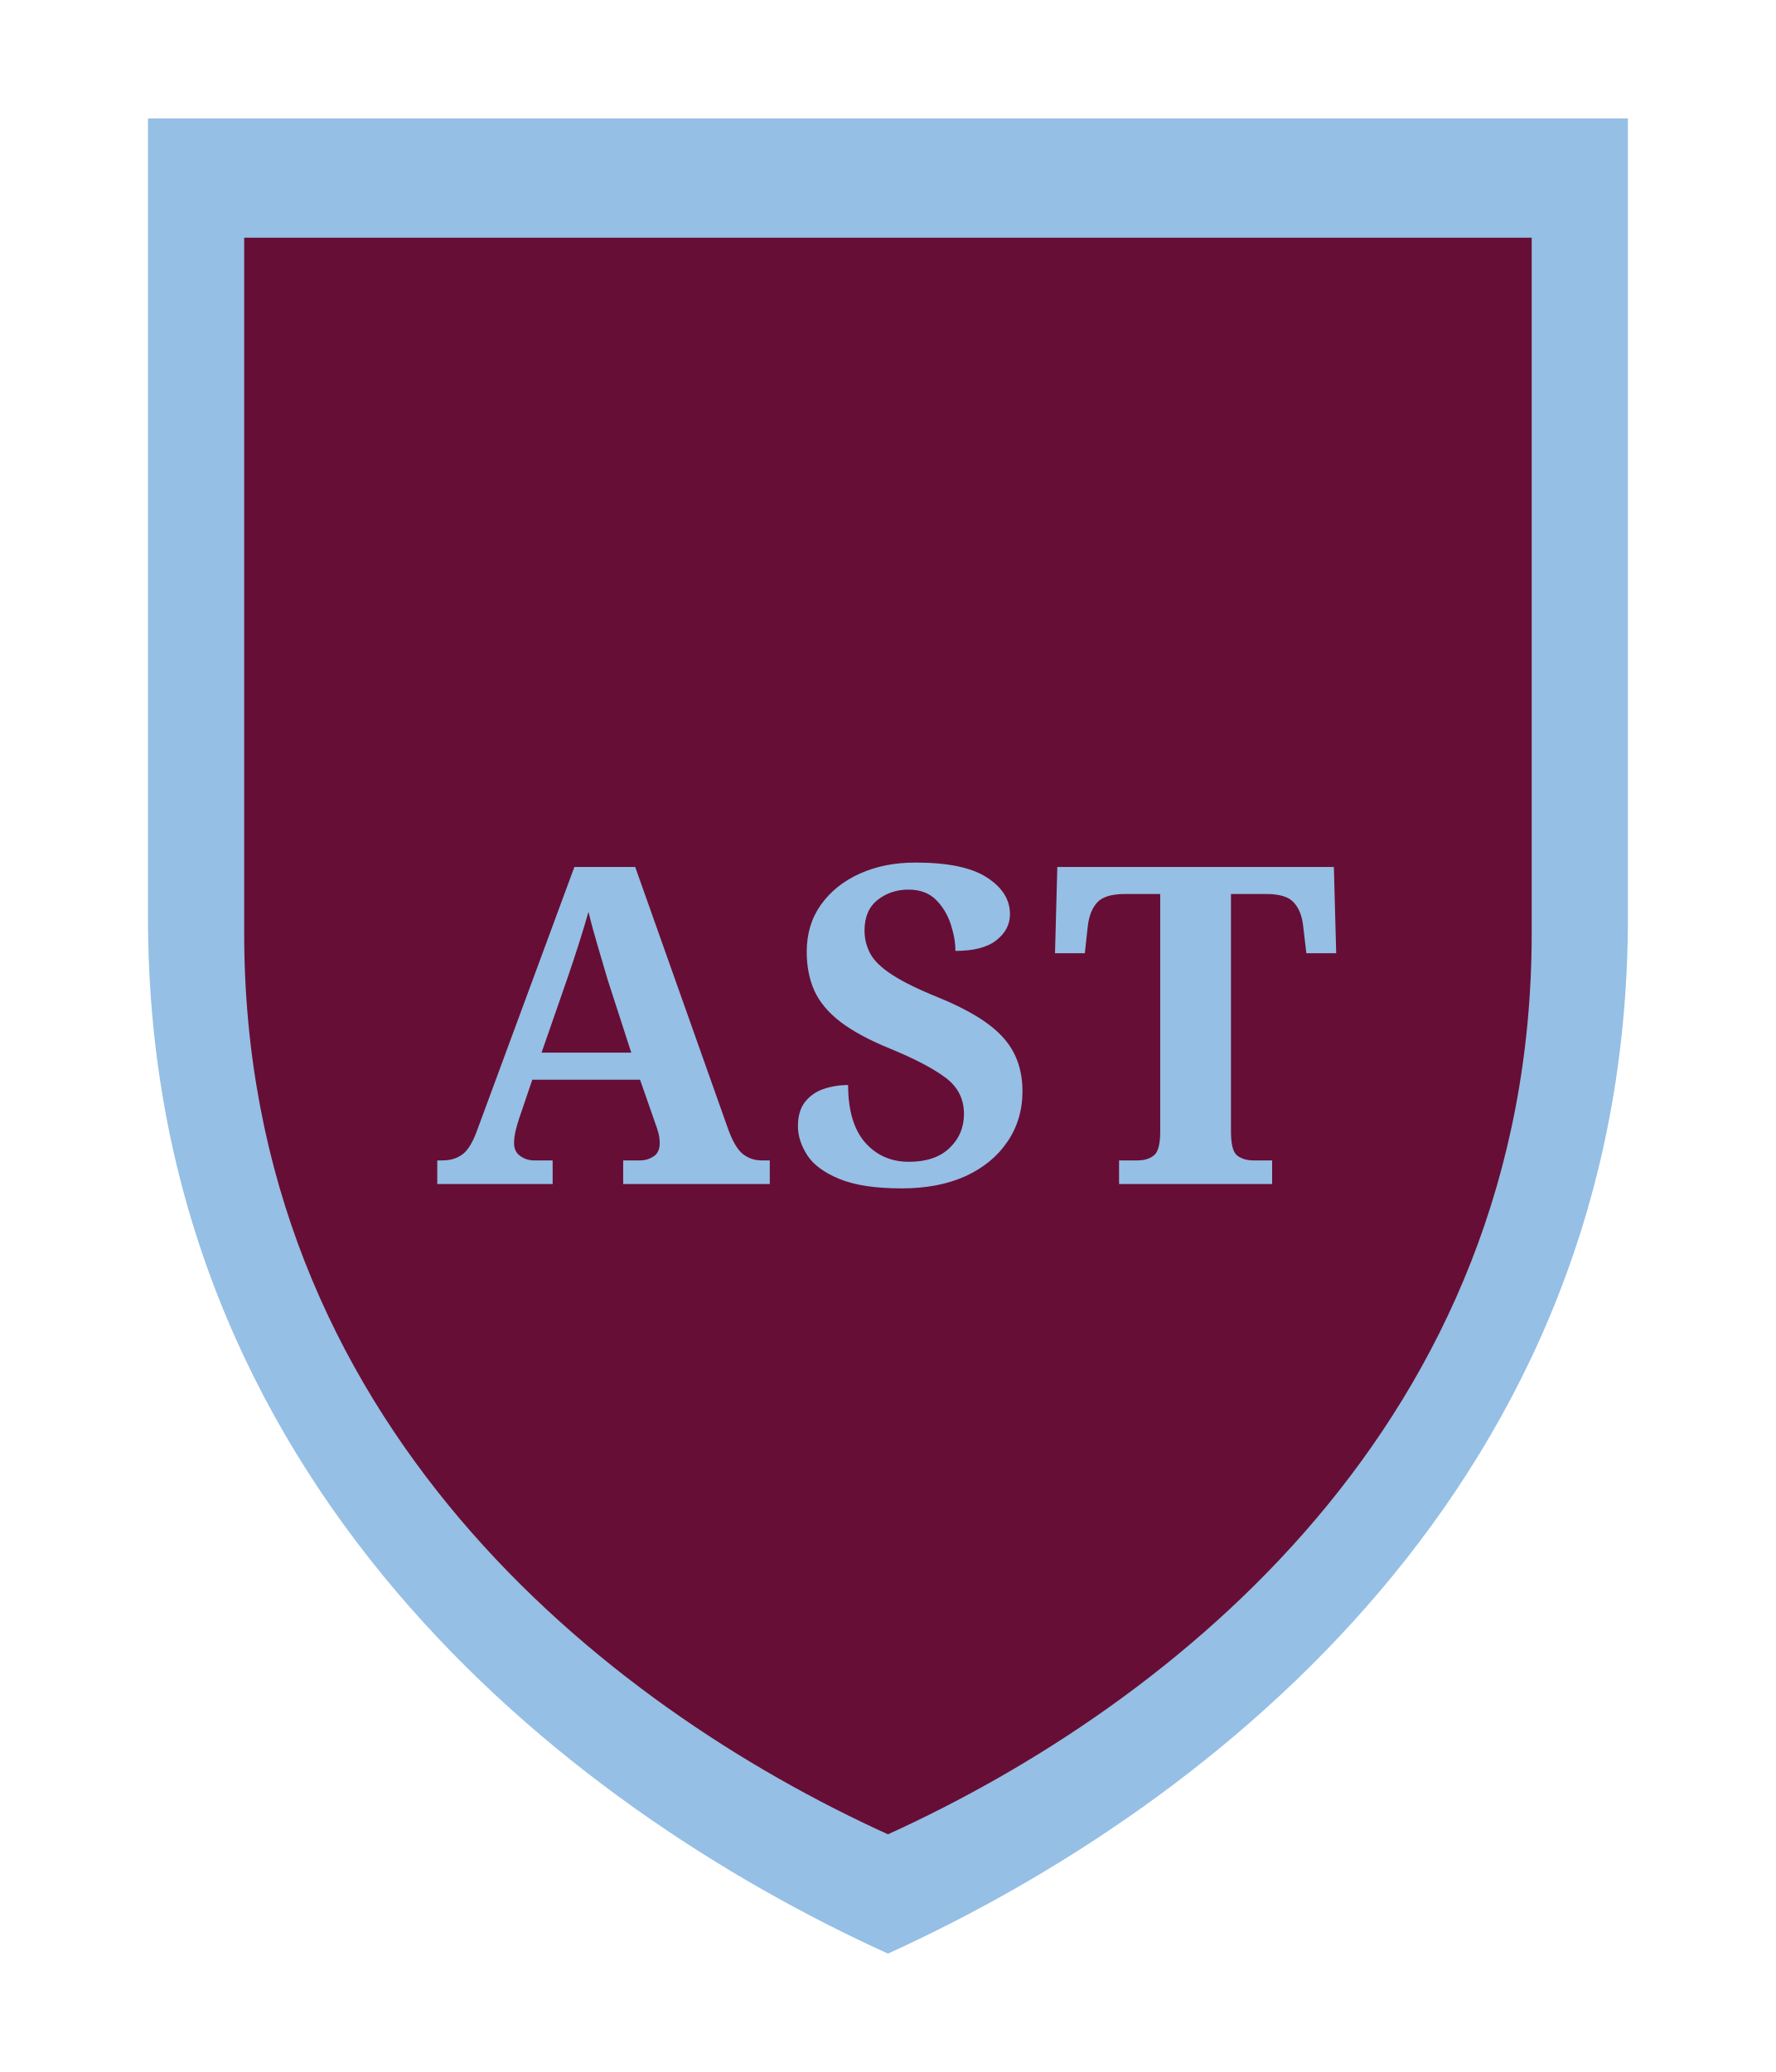
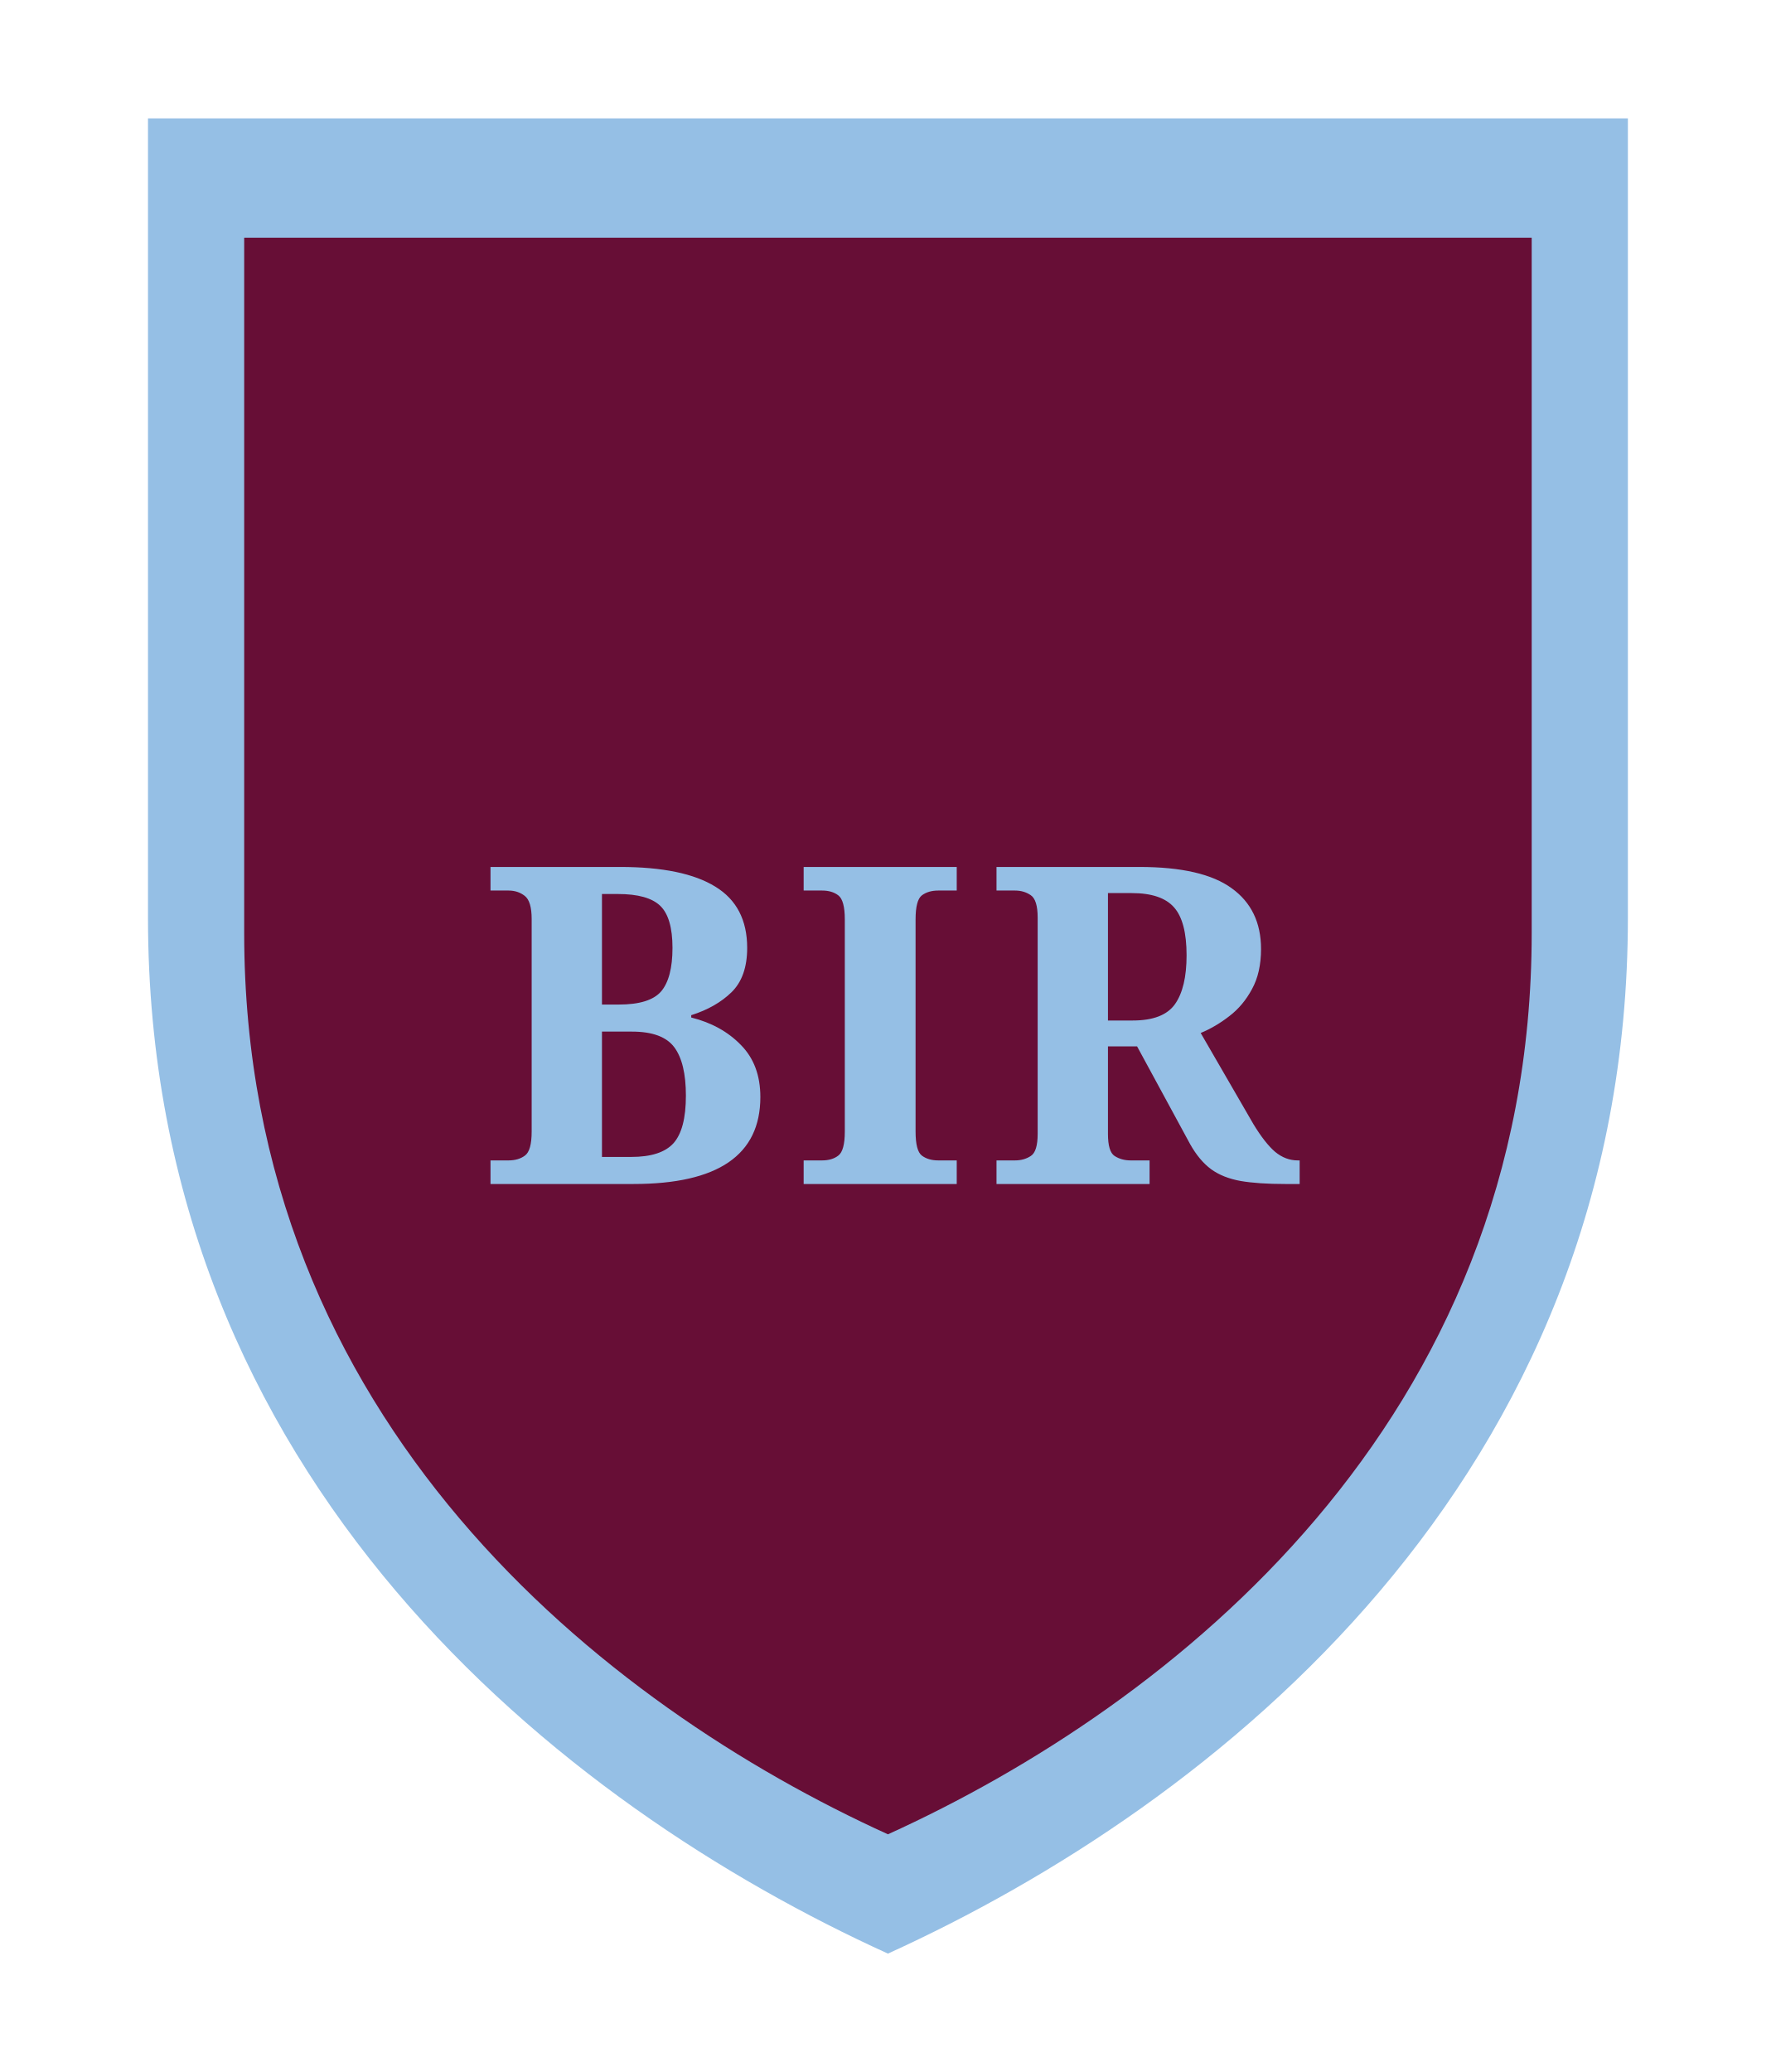
- <svg xmlns="http://www.w3.org/2000/svg" viewBox="0 0 120 140" width="120" height="140" role="img" aria-label="Aston Lions crest">
+ <svg xmlns="http://www.w3.org/2000/svg" viewBox="0 0 120 140" width="120" height="140" role="img" aria-label="Birmingham Lions crest">
  <path d="M10 8 H110 V62 C110 100 82 122 60 132 C38 122 10 100 10 62 Z" fill="#95BFE5" />
  <path d="M10 8 H110 V62 C110 100 82 122 60 132 C38 122 10 100 10 62 Z" fill="#670E36" transform="translate(60 70) scale(0.87) translate(-60 -70)" />
-   <text x="60" y="80" text-anchor="middle" font-family="Georgia, serif" font-weight="700" font-size="30" fill="#95BFE5" letter-spacing="1">AST</text>
+   <text x="60" y="80" text-anchor="middle" font-family="Georgia, serif" font-weight="700" font-size="30" fill="#95BFE5" letter-spacing="1">BIR</text>
</svg>
